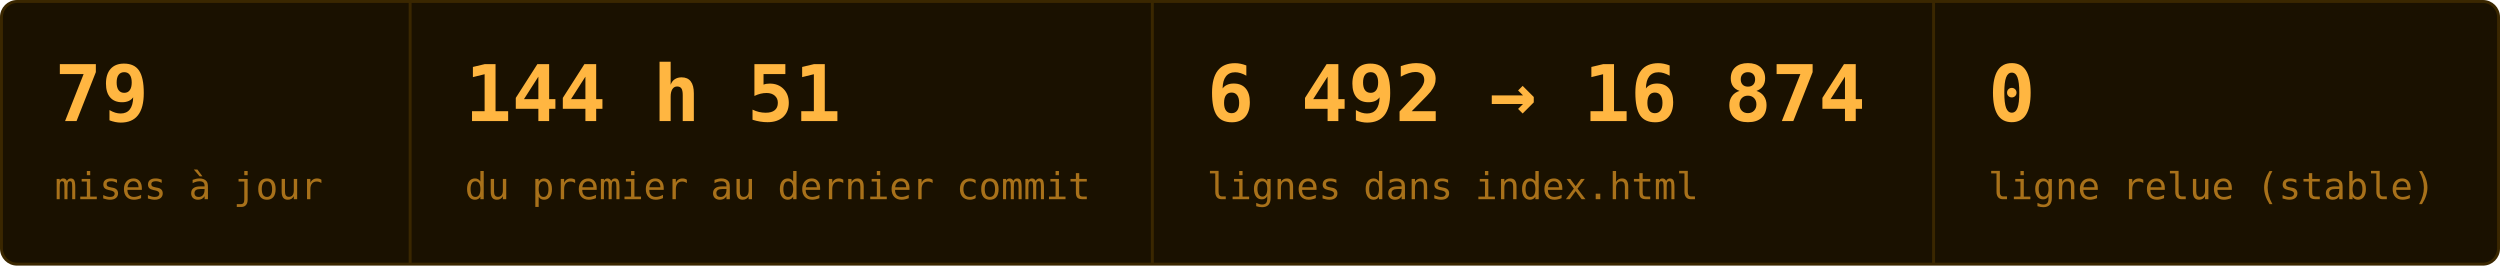
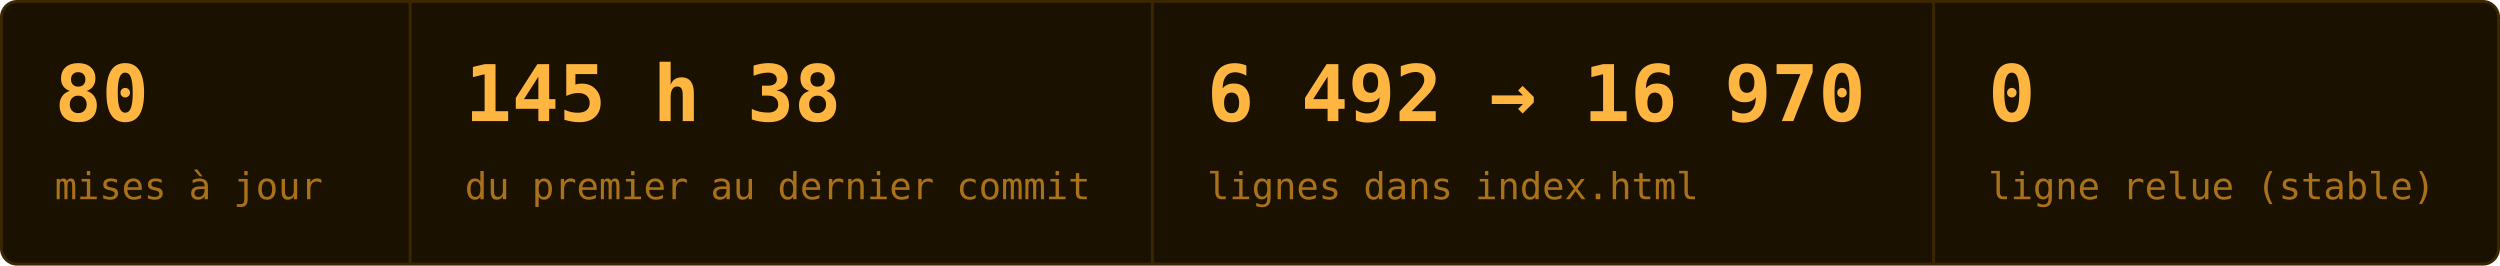
- <svg xmlns="http://www.w3.org/2000/svg" width="1280" height="136" viewBox="0 0 1280 136" role="img" aria-label="En chiffres : 79 mises à jour, 144 h 51 du premier au dernier commit, 6 492 → 16 874 lignes dans index.html, 0 ligne relue (stable)">
+ <svg xmlns="http://www.w3.org/2000/svg" width="1280" height="136" viewBox="0 0 1280 136" role="img" aria-label="En chiffres : 80 mises à jour, 145 h 38 du premier au dernier commit, 6 492 → 16 970 lignes dans index.html, 0 ligne relue (stable)">
  <rect x=".75" y=".75" width="1278.5" height="134.5" rx="8" fill="#1a1100" stroke="#3a2700" stroke-width="1.5" />
-   <text x="28.0" y="62" font-family="'JetBrains Mono', 'Cascadia Mono', Consolas, Menlo, 'DejaVu Sans Mono', monospace" font-size="40" font-weight="700" fill="#ffb641">79</text>
+   <text x="28.0" y="62" font-family="'JetBrains Mono', 'Cascadia Mono', Consolas, Menlo, 'DejaVu Sans Mono', monospace" font-size="40" font-weight="700" fill="#ffb641">80</text>
  <text x="28.0" y="102" font-family="'JetBrains Mono', 'Cascadia Mono', Consolas, Menlo, 'DejaVu Sans Mono', monospace" font-size="19" fill="#a8711a">mises à jour</text>
  <line x1="210.0" y1="1" x2="210.0" y2="135" stroke="#3a2700" stroke-width="1.5" />
-   <text x="238.0" y="62" font-family="'JetBrains Mono', 'Cascadia Mono', Consolas, Menlo, 'DejaVu Sans Mono', monospace" font-size="40" font-weight="700" fill="#ffb641">144 h 51</text>
+   <text x="238.0" y="62" font-family="'JetBrains Mono', 'Cascadia Mono', Consolas, Menlo, 'DejaVu Sans Mono', monospace" font-size="40" font-weight="700" fill="#ffb641">145 h 38</text>
  <text x="238.0" y="102" font-family="'JetBrains Mono', 'Cascadia Mono', Consolas, Menlo, 'DejaVu Sans Mono', monospace" font-size="19" fill="#a8711a">du premier au dernier commit</text>
  <line x1="590.0" y1="1" x2="590.0" y2="135" stroke="#3a2700" stroke-width="1.5" />
-   <text x="618.0" y="62" font-family="'JetBrains Mono', 'Cascadia Mono', Consolas, Menlo, 'DejaVu Sans Mono', monospace" font-size="40" font-weight="700" fill="#ffb641">6 492 → 16 874</text>
+   <text x="618.0" y="62" font-family="'JetBrains Mono', 'Cascadia Mono', Consolas, Menlo, 'DejaVu Sans Mono', monospace" font-size="40" font-weight="700" fill="#ffb641">6 492 → 16 970</text>
  <text x="618.0" y="102" font-family="'JetBrains Mono', 'Cascadia Mono', Consolas, Menlo, 'DejaVu Sans Mono', monospace" font-size="19" fill="#a8711a">lignes dans index.html</text>
  <line x1="990.0" y1="1" x2="990.0" y2="135" stroke="#3a2700" stroke-width="1.5" />
  <text x="1018.0" y="62" font-family="'JetBrains Mono', 'Cascadia Mono', Consolas, Menlo, 'DejaVu Sans Mono', monospace" font-size="40" font-weight="700" fill="#ffb641">0</text>
  <text x="1018.0" y="102" font-family="'JetBrains Mono', 'Cascadia Mono', Consolas, Menlo, 'DejaVu Sans Mono', monospace" font-size="19" fill="#a8711a">ligne relue (stable)</text>
</svg>
